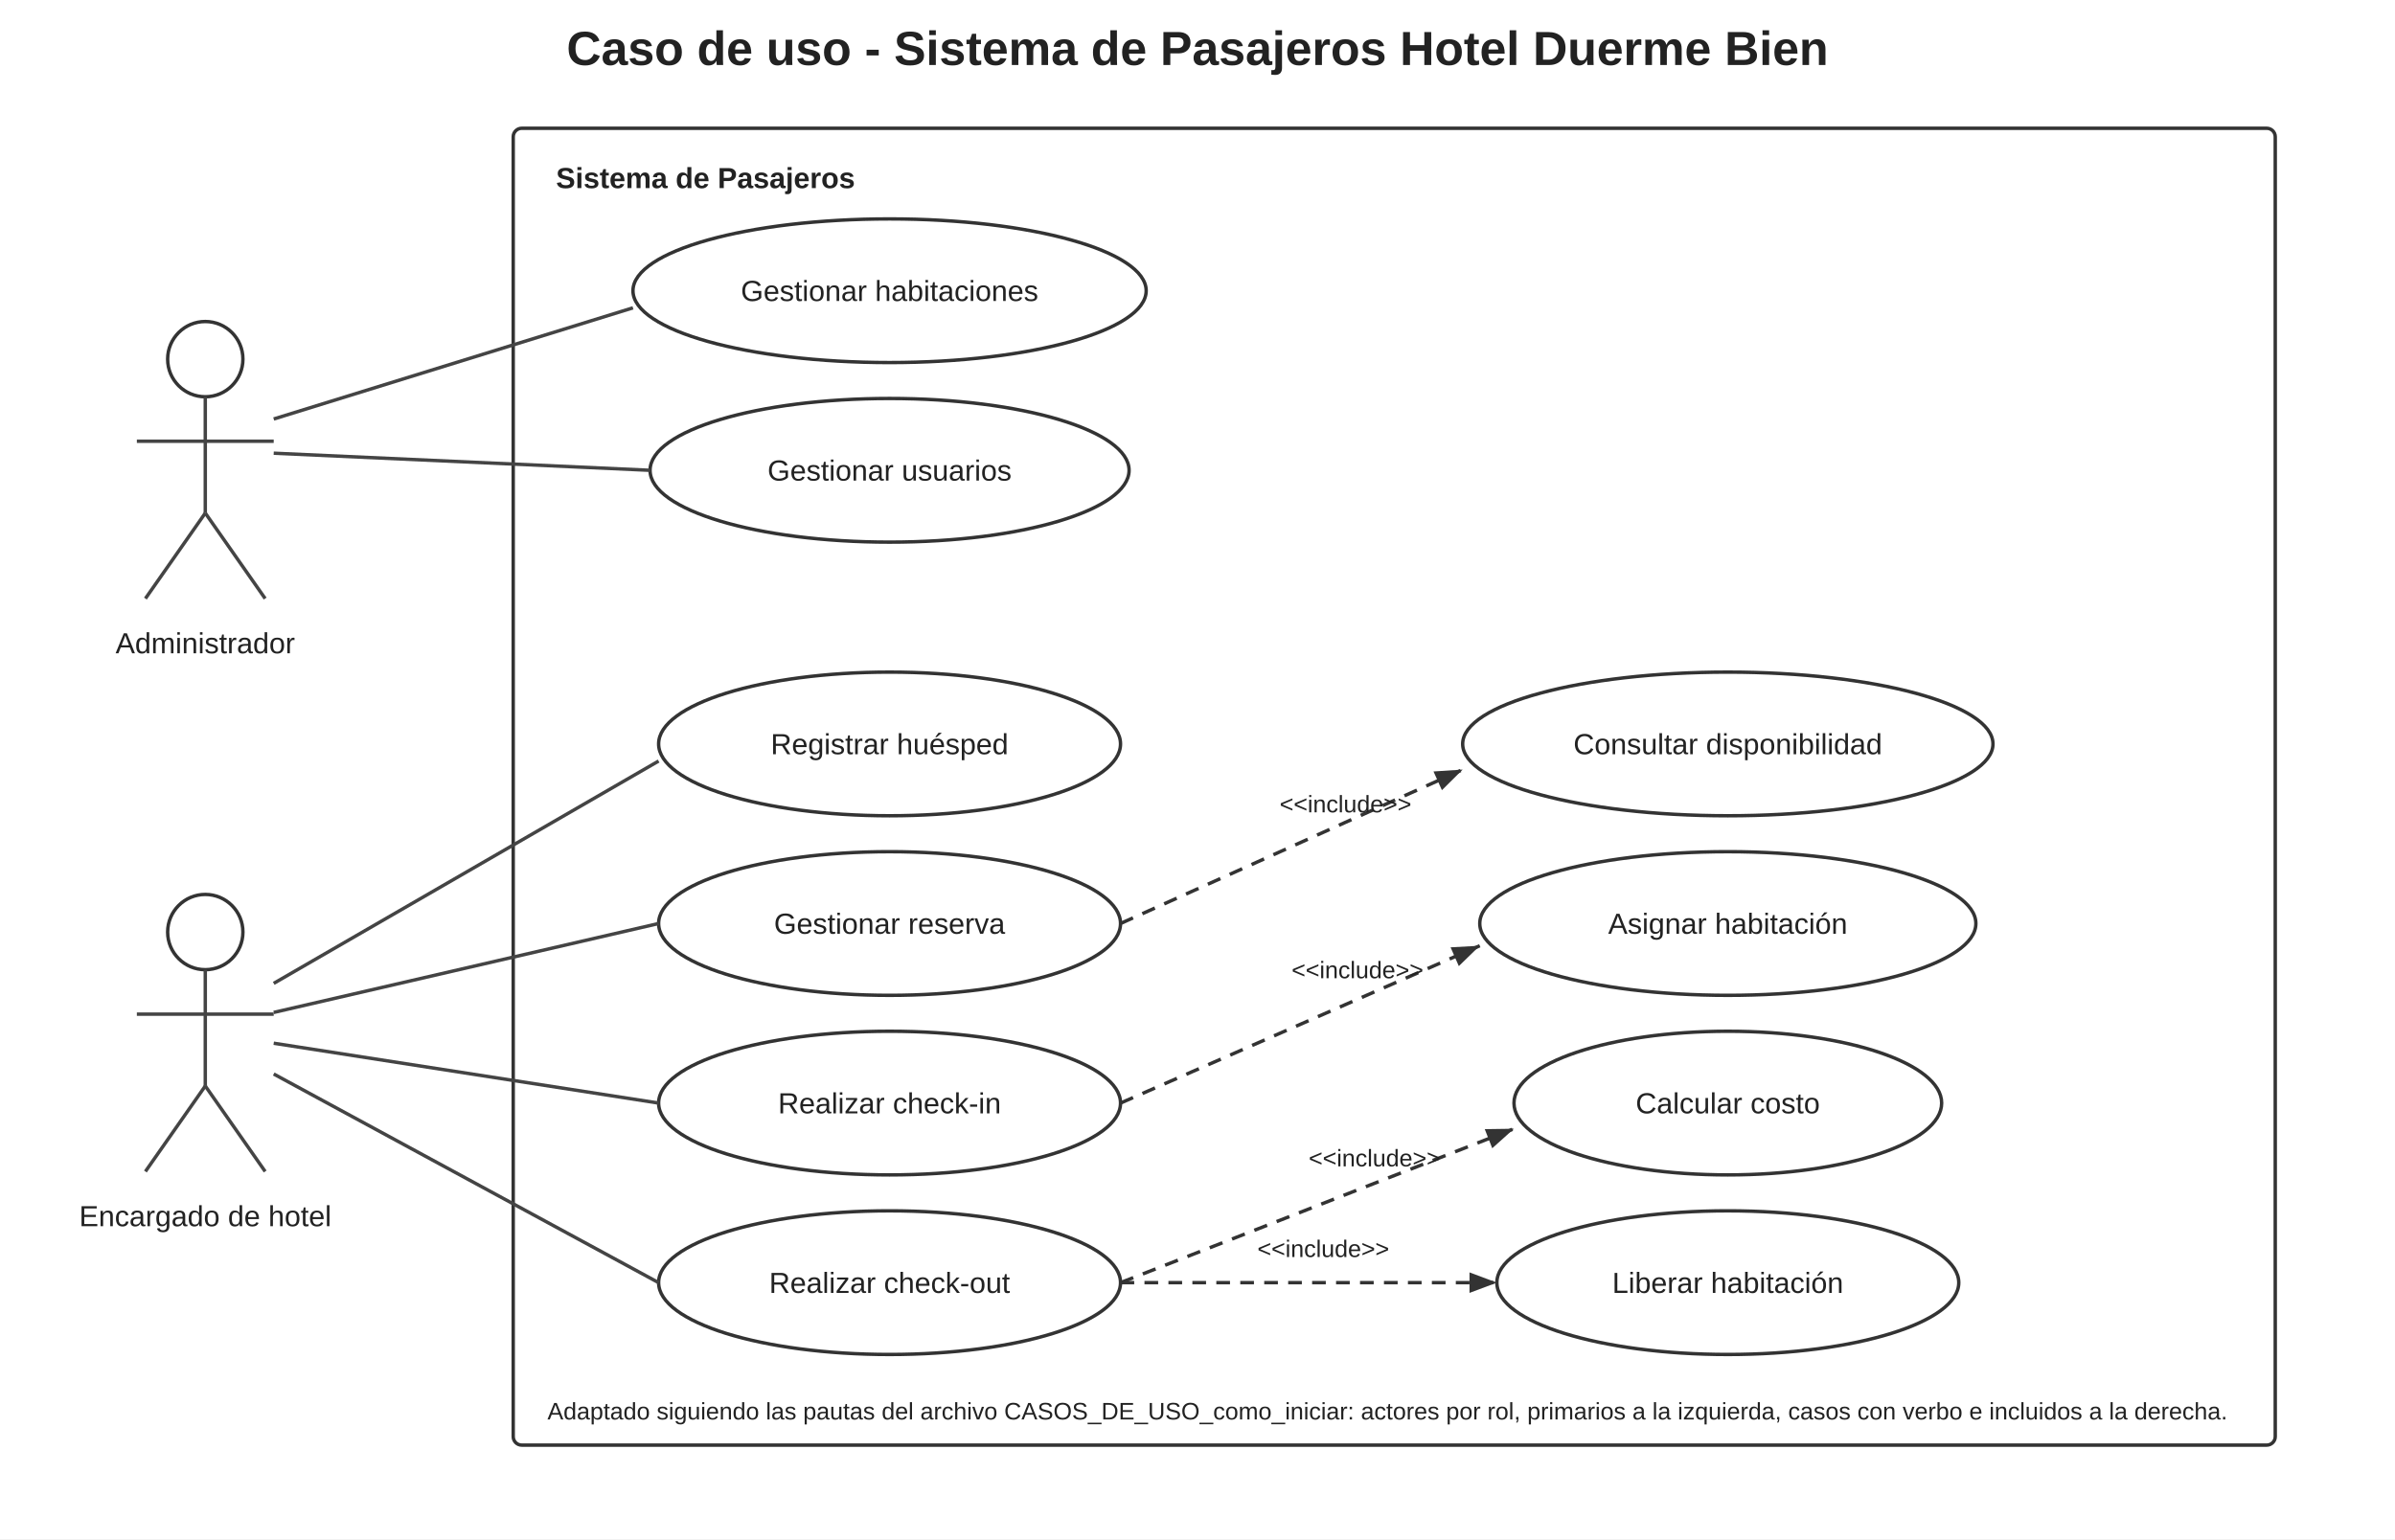
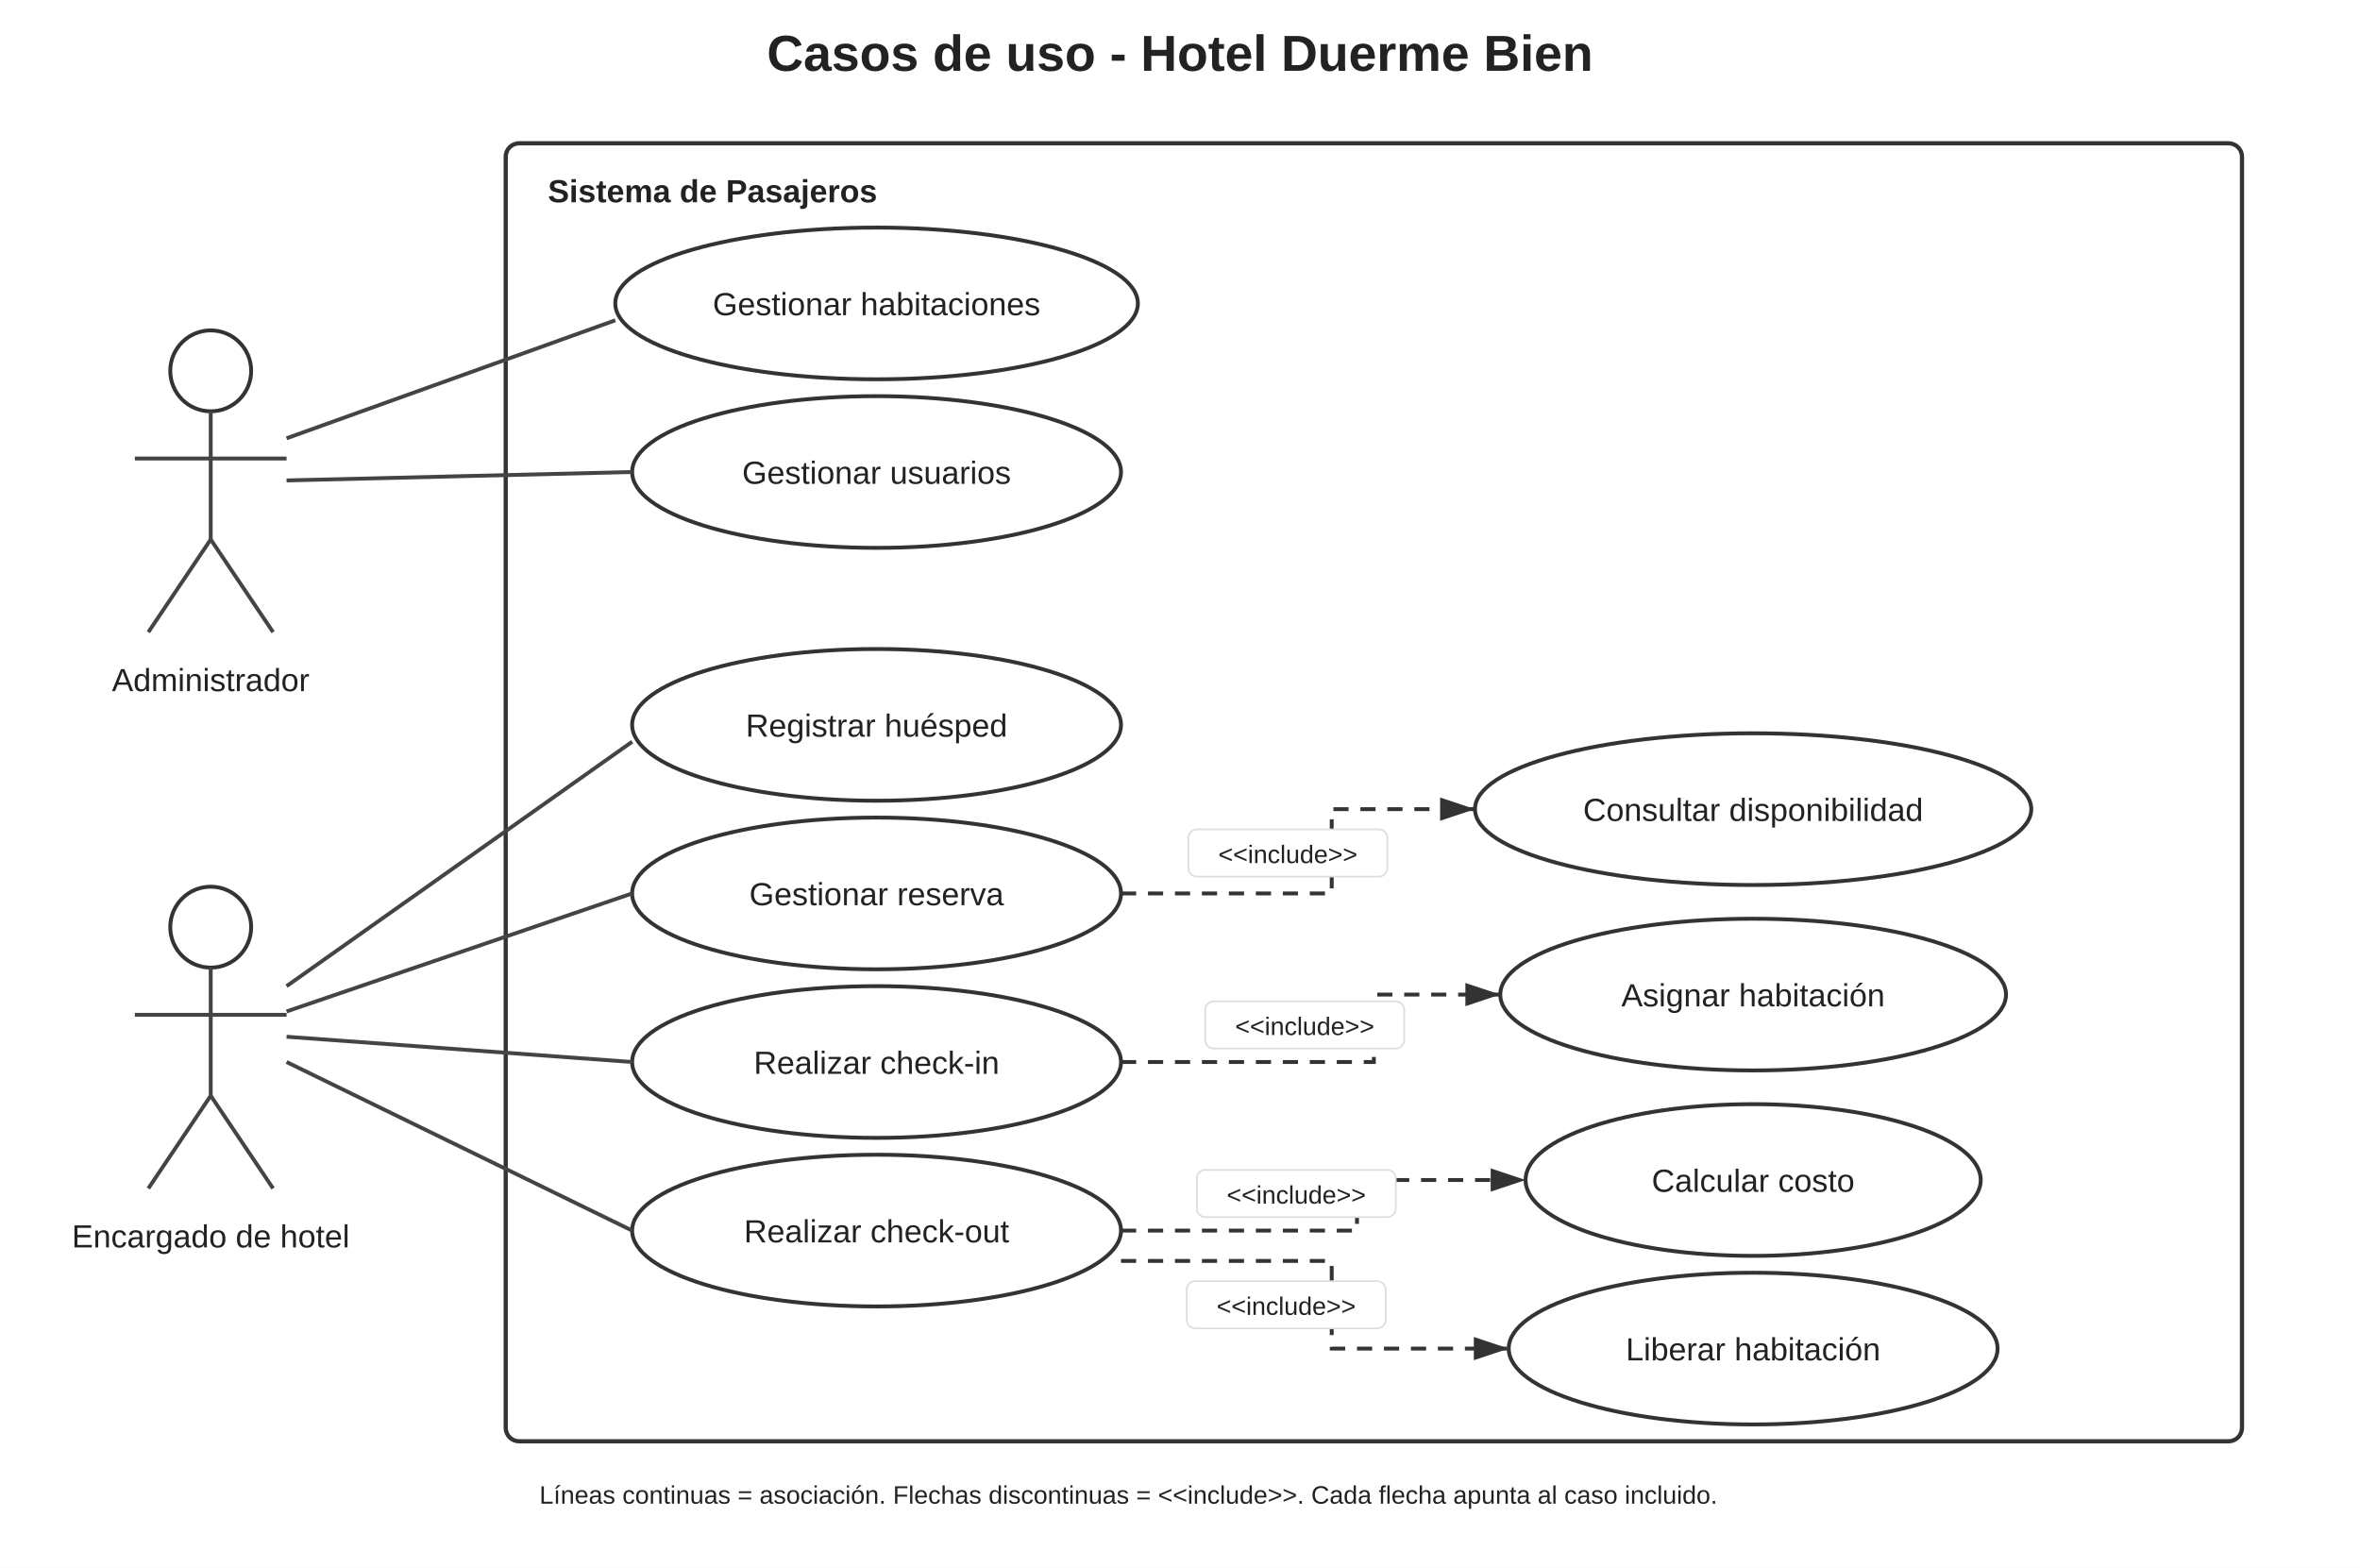
- <svg xmlns="http://www.w3.org/2000/svg" width="1400" height="900" viewBox="0 0 1400 900">
+ <svg xmlns="http://www.w3.org/2000/svg" width="1400" height="930" viewBox="0 0 1400 930">
  <defs>
-     <marker id="arr" markerWidth="9" markerHeight="9" refX="8" refY="3" orient="auto">
-       <path d="M0,0 L0,6 L8,3 z" fill="#333" />
+     <marker id="a" markerWidth="10" markerHeight="10" refX="9" refY="3" orient="auto">
+       <path d="M0,0 L0,6 L9,3 z" fill="#333" />
    </marker>
-     <style>.t{font-family:Arial,sans-serif;fill:#222}.title{font-size:28px;font-weight:700}.f{font-size:17px}.small{font-size:14px}.sys{fill:#fff;stroke:#333;stroke-width:2}.uc{fill:#fff;stroke:#333;stroke-width:2}.assoc{stroke:#444;stroke-width:2;fill:none}.inc{stroke:#333;stroke-width:2;stroke-dasharray:8 6;fill:none;marker-end:url(#arr)}</style>
+     <style>.t{font-family:Arial,sans-serif;fill:#222}.title{font-size:30px;font-weight:700}.f{font-size:19px}.s{font-size:15px}.sys{fill:#fff;stroke:#333;stroke-width:2.5}.uc{fill:#fff;stroke:#333;stroke-width:2.3}.line{stroke:#444;stroke-width:2.3;fill:none}.inc{stroke:#333;stroke-width:2.3;stroke-dasharray:9 7;fill:none;marker-end:url(#a)}.tag{fill:#fff;stroke:#ddd}</style>
  </defs>
-   <rect width="1400" height="900" fill="white" />
-   <text x="700" y="38" text-anchor="middle" class="t title">Caso de uso - Sistema de Pasajeros Hotel Duerme Bien</text>
-   <rect x="300" y="75" width="1030" height="770" rx="5" class="sys" />
-   <text x="325" y="110" class="t f" font-weight="700">Sistema de Pasajeros</text>
-   <circle cx="120" cy="210" r="22" fill="white" stroke="#333" stroke-width="2" />
-   <line x1="120" y1="232" x2="120" y2="300" class="assoc" />
-   <line x1="80" y1="258" x2="160" y2="258" class="assoc" />
-   <line x1="120" y1="300" x2="85" y2="350" class="assoc" />
-   <line x1="120" y1="300" x2="155" y2="350" class="assoc" />
-   <text x="120" y="382" text-anchor="middle" class="t f">Administrador</text>
-   <circle cx="120" cy="545" r="22" fill="white" stroke="#333" stroke-width="2" />
-   <line x1="120" y1="567" x2="120" y2="635" class="assoc" />
-   <line x1="80" y1="593" x2="160" y2="593" class="assoc" />
-   <line x1="120" y1="635" x2="85" y2="685" class="assoc" />
-   <line x1="120" y1="635" x2="155" y2="685" class="assoc" />
-   <text x="120" y="717" text-anchor="middle" class="t f">Encargado de hotel</text>
-   <ellipse cx="520" cy="170" rx="150" ry="42" class="uc" />
-   <text x="520" y="176" text-anchor="middle" class="t f">Gestionar habitaciones</text>
-   <ellipse cx="520" cy="275" rx="140" ry="42" class="uc" />
-   <text x="520" y="281" text-anchor="middle" class="t f">Gestionar usuarios</text>
-   <ellipse cx="520" cy="435" rx="135" ry="42" class="uc" />
-   <text x="520" y="441" text-anchor="middle" class="t f">Registrar huésped</text>
-   <ellipse cx="520" cy="540" rx="135" ry="42" class="uc" />
-   <text x="520" y="546" text-anchor="middle" class="t f">Gestionar reserva</text>
-   <ellipse cx="520" cy="645" rx="135" ry="42" class="uc" />
-   <text x="520" y="651" text-anchor="middle" class="t f">Realizar check-in</text>
-   <ellipse cx="520" cy="750" rx="135" ry="42" class="uc" />
-   <text x="520" y="756" text-anchor="middle" class="t f">Realizar check-out</text>
-   <ellipse cx="1010" cy="435" rx="155" ry="42" class="uc" />
-   <text x="1010" y="441" text-anchor="middle" class="t f">Consultar disponibilidad</text>
-   <ellipse cx="1010" cy="540" rx="145" ry="42" class="uc" />
-   <text x="1010" y="546" text-anchor="middle" class="t f">Asignar habitación</text>
-   <ellipse cx="1010" cy="645" rx="125" ry="42" class="uc" />
-   <text x="1010" y="651" text-anchor="middle" class="t f">Calcular costo</text>
-   <ellipse cx="1010" cy="750" rx="135" ry="42" class="uc" />
-   <text x="1010" y="756" text-anchor="middle" class="t f">Liberar habitación</text>
-   <line x1="160" y1="245" x2="370" y2="180" class="assoc" />
-   <line x1="160" y1="265" x2="380" y2="275" class="assoc" />
-   <line x1="160" y1="575" x2="385" y2="445" class="assoc" />
-   <line x1="160" y1="592" x2="385" y2="540" class="assoc" />
-   <line x1="160" y1="610" x2="385" y2="645" class="assoc" />
-   <line x1="160" y1="628" x2="385" y2="750" class="assoc" />
-   <line x1="655" y1="540" x2="855" y2="450" class="inc" />
-   <text x="748" y="475" class="t small">&lt;&lt;include&gt;&gt;</text>
-   <line x1="655" y1="645" x2="865" y2="553" class="inc" />
-   <text x="755" y="572" class="t small">&lt;&lt;include&gt;&gt;</text>
-   <line x1="655" y1="750" x2="885" y2="660" class="inc" />
-   <text x="765" y="682" class="t small">&lt;&lt;include&gt;&gt;</text>
-   <line x1="655" y1="750" x2="875" y2="750" class="inc" />
-   <text x="735" y="735" class="t small">&lt;&lt;include&gt;&gt;</text>
-   <text x="320" y="830" class="t small">Adaptado siguiendo las pautas del archivo CASOS_DE_USO_como_iniciar: actores por rol, primarios a la izquierda, casos con verbo e incluidos a la derecha.</text>
+   <rect width="1400" height="930" fill="white" />
+   <text x="700" y="42" text-anchor="middle" class="t title">Casos de uso - Hotel Duerme Bien</text>
+   <rect x="300" y="85" width="1030" height="770" rx="8" class="sys" />
+   <text x="325" y="120" class="t f" font-weight="700">Sistema de Pasajeros</text>
+   <g>
+     <circle cx="125" cy="220" r="24" fill="white" stroke="#333" stroke-width="2.3" />
+     <line x1="125" y1="244" x2="125" y2="320" class="line" />
+     <line x1="80" y1="272" x2="170" y2="272" class="line" />
+     <line x1="125" y1="320" x2="88" y2="375" class="line" />
+     <line x1="125" y1="320" x2="162" y2="375" class="line" />
+     <text x="125" y="410" text-anchor="middle" class="t f">Administrador</text>
+   </g>
+   <g>
+     <circle cx="125" cy="550" r="24" fill="white" stroke="#333" stroke-width="2.3" />
+     <line x1="125" y1="574" x2="125" y2="650" class="line" />
+     <line x1="80" y1="602" x2="170" y2="602" class="line" />
+     <line x1="125" y1="650" x2="88" y2="705" class="line" />
+     <line x1="125" y1="650" x2="162" y2="705" class="line" />
+     <text x="125" y="740" text-anchor="middle" class="t f">Encargado de hotel</text>
+   </g>
+   <ellipse cx="520" cy="180" rx="155" ry="45" class="uc" />
+   <text x="520" y="187" text-anchor="middle" class="t f">Gestionar habitaciones</text>
+   <ellipse cx="520" cy="280" rx="145" ry="45" class="uc" />
+   <text x="520" y="287" text-anchor="middle" class="t f">Gestionar usuarios</text>
+   <ellipse cx="520" cy="430" rx="145" ry="45" class="uc" />
+   <text x="520" y="437" text-anchor="middle" class="t f">Registrar huésped</text>
+   <ellipse cx="520" cy="530" rx="145" ry="45" class="uc" />
+   <text x="520" y="537" text-anchor="middle" class="t f">Gestionar reserva</text>
+   <ellipse cx="520" cy="630" rx="145" ry="45" class="uc" />
+   <text x="520" y="637" text-anchor="middle" class="t f">Realizar check-in</text>
+   <ellipse cx="520" cy="730" rx="145" ry="45" class="uc" />
+   <text x="520" y="737" text-anchor="middle" class="t f">Realizar check-out</text>
+   <ellipse cx="1040" cy="480" rx="165" ry="45" class="uc" />
+   <text x="1040" y="487" text-anchor="middle" class="t f">Consultar disponibilidad</text>
+   <ellipse cx="1040" cy="590" rx="150" ry="45" class="uc" />
+   <text x="1040" y="597" text-anchor="middle" class="t f">Asignar habitación</text>
+   <ellipse cx="1040" cy="700" rx="135" ry="45" class="uc" />
+   <text x="1040" y="707" text-anchor="middle" class="t f">Calcular costo</text>
+   <ellipse cx="1040" cy="800" rx="145" ry="45" class="uc" />
+   <text x="1040" y="807" text-anchor="middle" class="t f">Liberar habitación</text>
+   <line x1="170" y1="260" x2="365" y2="190" class="line" />
+   <line x1="170" y1="285" x2="375" y2="280" class="line" />
+   <line x1="170" y1="585" x2="375" y2="440" class="line" />
+   <line x1="170" y1="600" x2="375" y2="530" class="line" />
+   <line x1="170" y1="615" x2="375" y2="630" class="line" />
+   <line x1="170" y1="630" x2="375" y2="730" class="line" />
+   <path d="M665 530 H790 V480 H875" class="inc" />
+   <rect x="705" y="492" width="118" height="28" rx="5" class="tag" />
+   <text x="764" y="512" text-anchor="middle" class="t s">&lt;&lt;include&gt;&gt;</text>
+   <path d="M665 630 H815 V590 H890" class="inc" />
+   <rect x="715" y="594" width="118" height="28" rx="5" class="tag" />
+   <text x="774" y="614" text-anchor="middle" class="t s">&lt;&lt;include&gt;&gt;</text>
+   <path d="M665 730 H805 V700 H905" class="inc" />
+   <rect x="710" y="694" width="118" height="28" rx="5" class="tag" />
+   <text x="769" y="714" text-anchor="middle" class="t s">&lt;&lt;include&gt;&gt;</text>
+   <path d="M665 748 H790 V800 H895" class="inc" />
+   <rect x="704" y="760" width="118" height="28" rx="5" class="tag" />
+   <text x="763" y="780" text-anchor="middle" class="t s">&lt;&lt;include&gt;&gt;</text>
+   <text x="320" y="892" class="t s">Líneas continuas = asociación. Flechas discontinuas = &lt;&lt;include&gt;&gt;. Cada flecha apunta al caso incluido.</text>
</svg>
